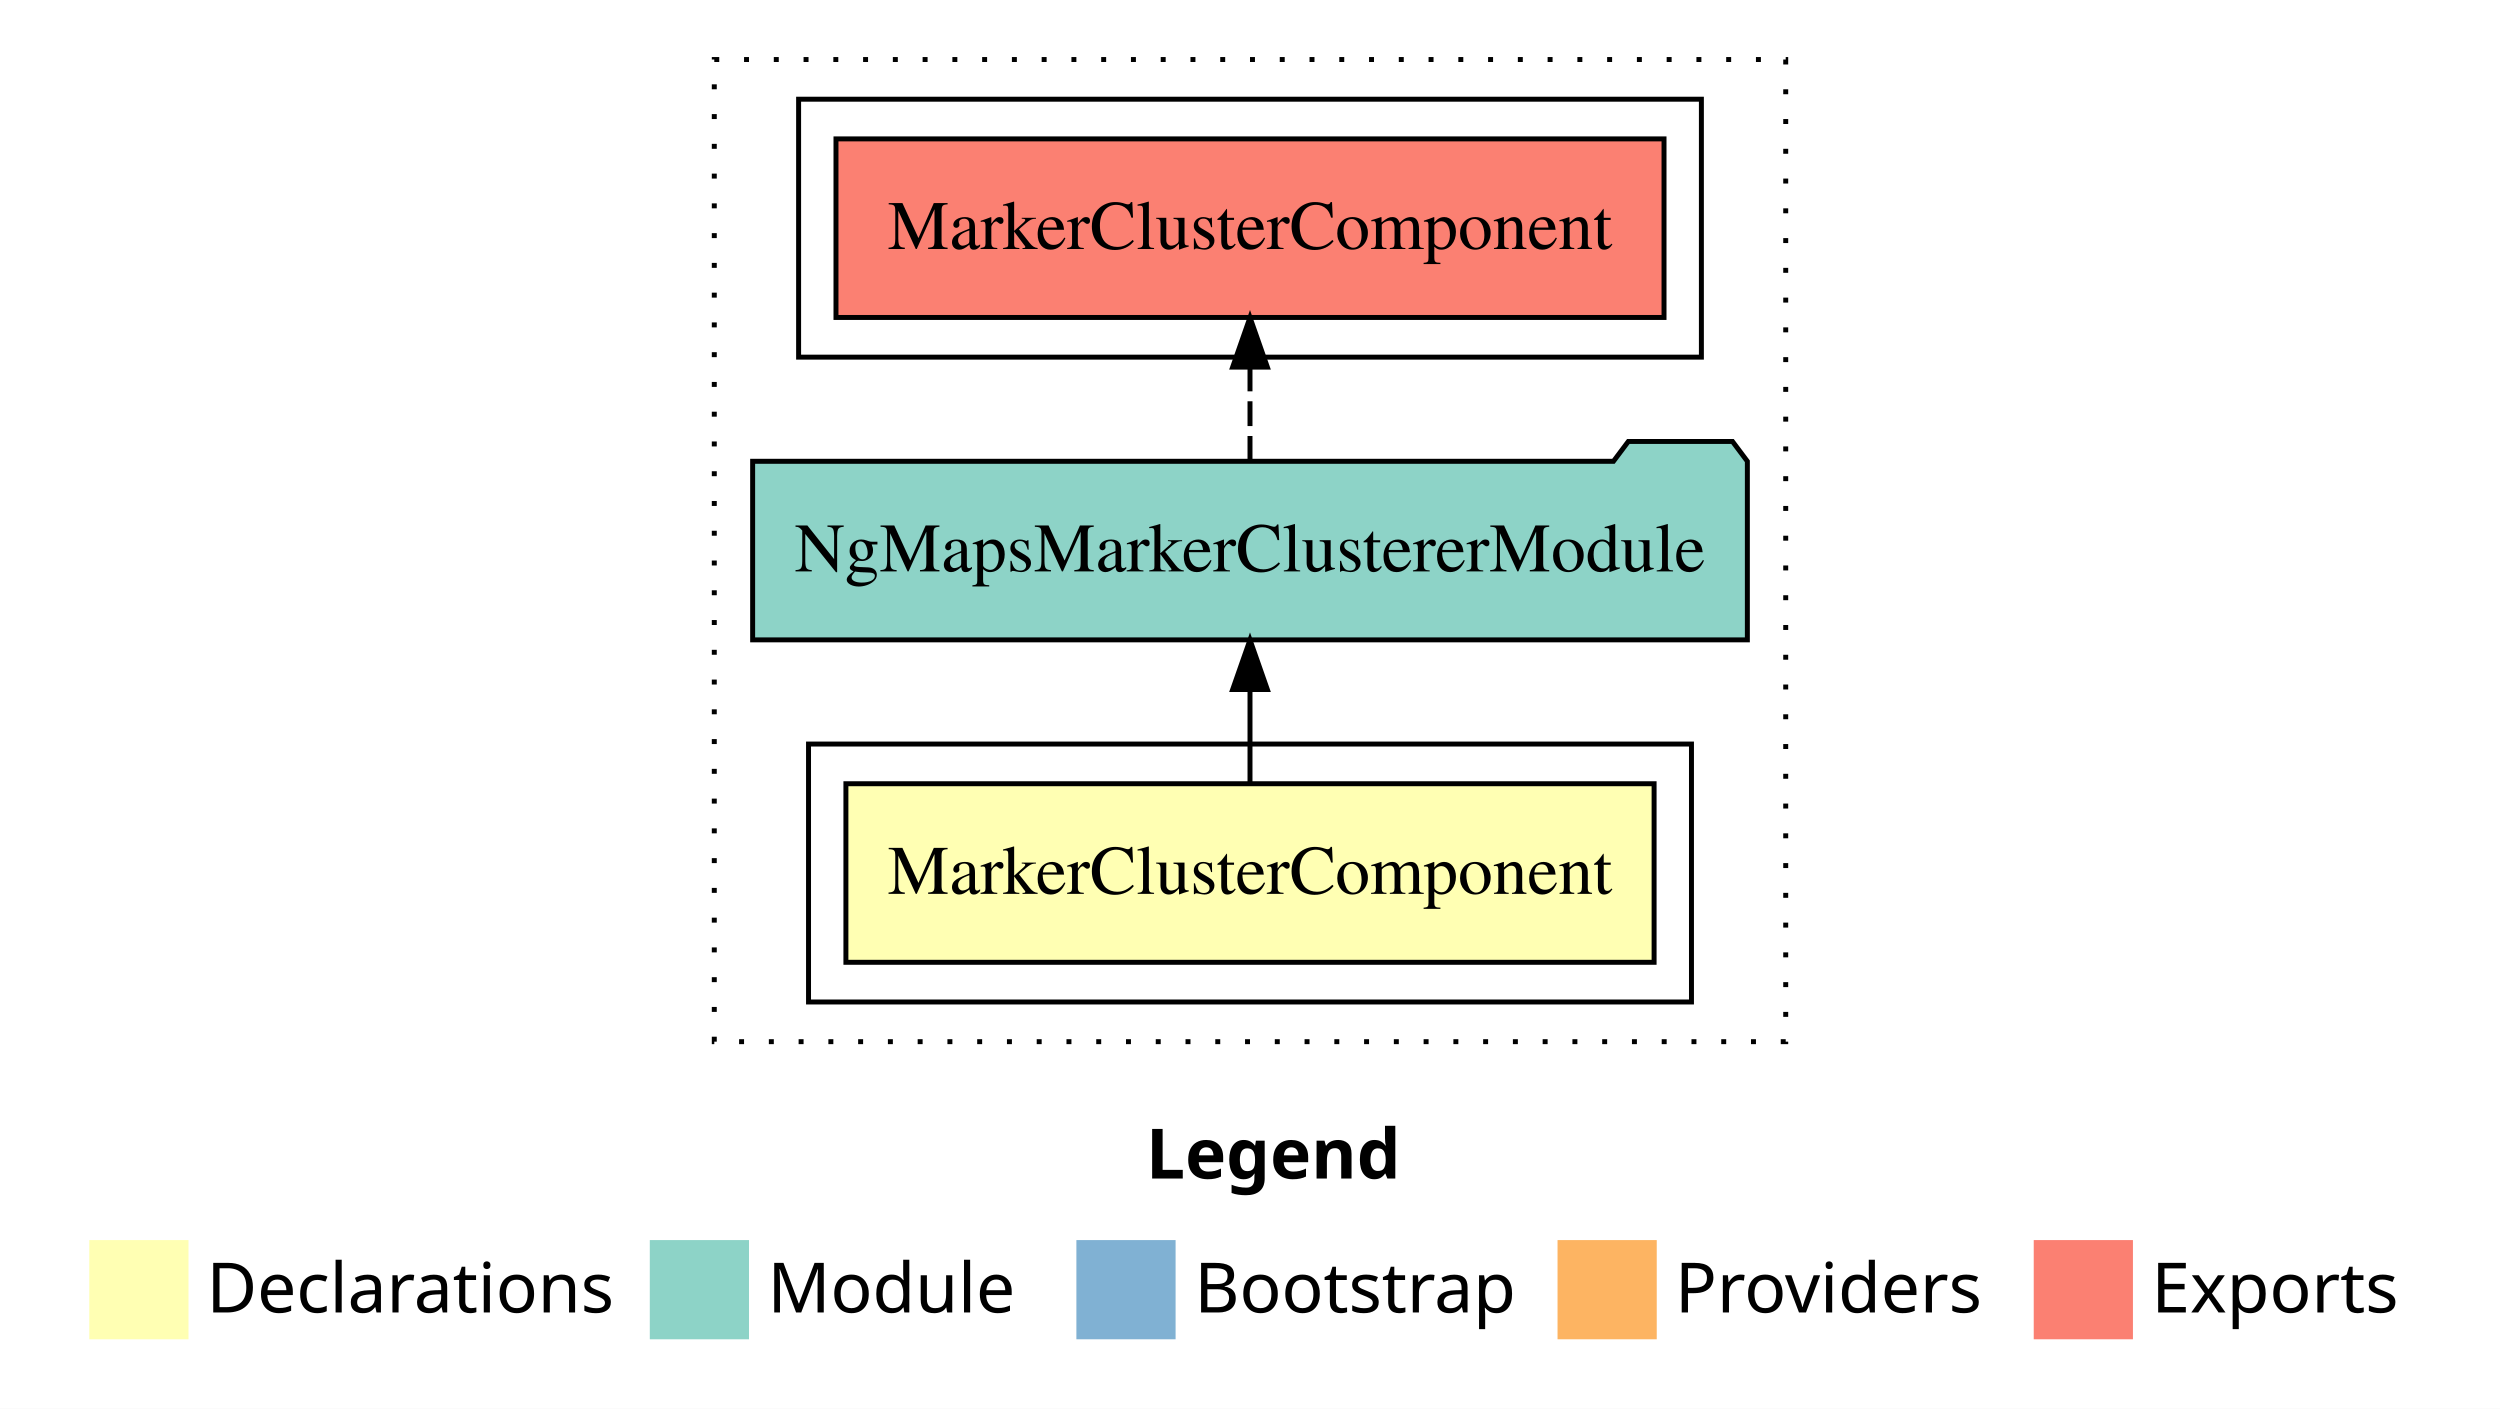
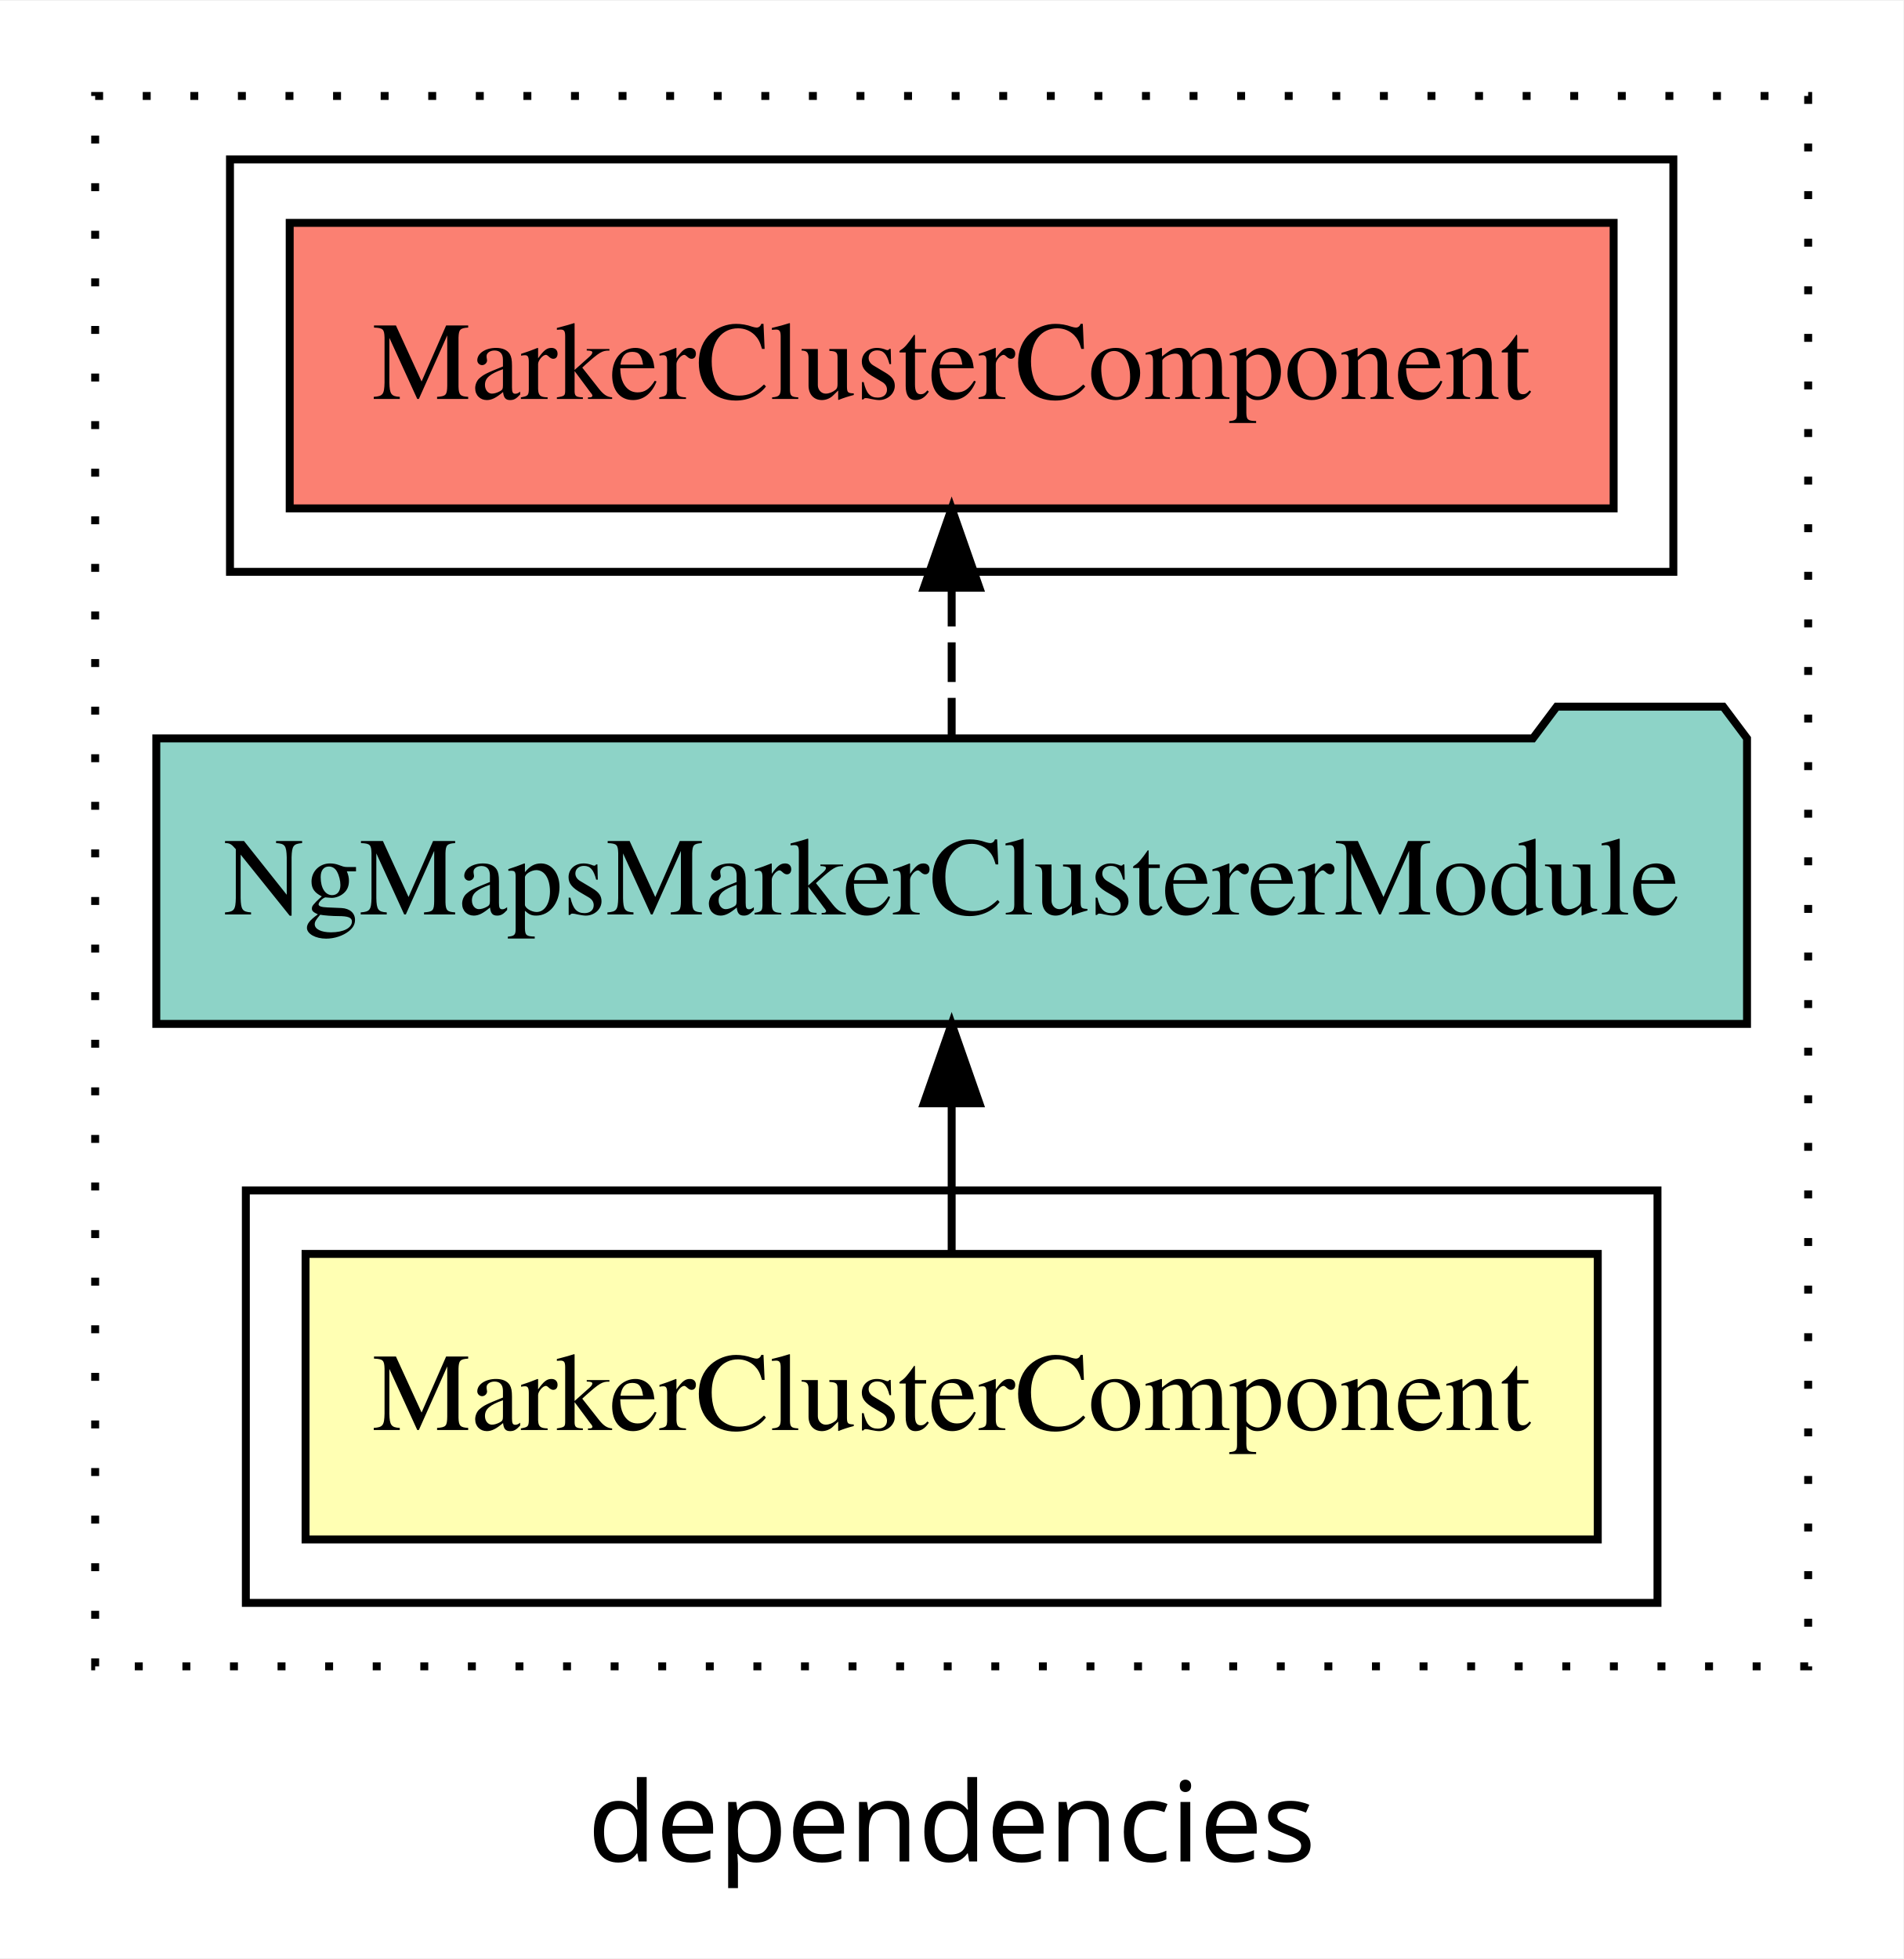
- <svg xmlns="http://www.w3.org/2000/svg" width="504pt" height="284pt" viewBox="0.00 0.00 504.00 284.00">
-   <g id="graph0" class="graph" transform="scale(1 1) rotate(0) translate(4 280)">
-     <polygon fill="#ffffff" stroke="transparent" points="-4,4 -4,-280 500,-280 500,4 -4,4" />
-     <text text-anchor="start" x="227.009" y="-42.4" font-family="sans-serif" font-weight="bold" font-size="14.00" fill="#000000">Legend</text>
-     <polygon fill="#ffffb3" stroke="transparent" points="14,-10 14,-30 34,-30 34,-10 14,-10" />
-     <text text-anchor="start" x="37.629" y="-15.4" font-family="sans-serif" font-size="14.00" fill="#000000">  Declarations</text>
-     <polygon fill="#8dd3c7" stroke="transparent" points="127,-10 127,-30 147,-30 147,-10 127,-10" />
-     <text text-anchor="start" x="150.725" y="-15.4" font-family="sans-serif" font-size="14.00" fill="#000000">  Module</text>
-     <polygon fill="#80b1d3" stroke="transparent" points="213,-10 213,-30 233,-30 233,-10 213,-10" />
-     <text text-anchor="start" x="236.781" y="-15.4" font-family="sans-serif" font-size="14.00" fill="#000000">  Bootstrap</text>
-     <polygon fill="#fdb462" stroke="transparent" points="310,-10 310,-30 330,-30 330,-10 310,-10" />
-     <text text-anchor="start" x="333.673" y="-15.4" font-family="sans-serif" font-size="14.00" fill="#000000">  Providers</text>
-     <polygon fill="#fb8072" stroke="transparent" points="406,-10 406,-30 426,-30 426,-10 406,-10" />
-     <text text-anchor="start" x="429.726" y="-15.4" font-family="sans-serif" font-size="14.00" fill="#000000">  Exports</text>
+ <svg xmlns="http://www.w3.org/2000/svg" width="240pt" height="247pt" viewBox="0.00 0.00 240.00 246.80">
+   <g id="graph0" class="graph" transform="scale(1 1) rotate(0) translate(4 242.8)">
+     <polygon fill="white" stroke="transparent" points="-4,4 -4,-242.8 236,-242.8 236,4 -4,4" />
+     <text text-anchor="middle" x="116" y="-8.2" font-family="sans-serif" font-size="14.00">dependencies</text>
    <g id="clust1" class="cluster">
-       <polygon fill="none" stroke="#000000" stroke-dasharray="1,5" points="140,-70 140,-268 356,-268 356,-70 140,-70" />
+       <polygon fill="none" stroke="black" stroke-dasharray="1,5" points="8,-32.8 8,-230.8 224,-230.8 224,-32.8 8,-32.8" />
    </g>
    <g id="clust2" class="cluster">
-       <polygon fill="none" stroke="#000000" points="159,-78 159,-130 337,-130 337,-78 159,-78" />
+       <polygon fill="none" stroke="black" points="27,-40.8 27,-92.8 205,-92.8 205,-40.8 27,-40.8" />
    </g>
    <g id="clust5" class="cluster">
-       <polygon fill="none" stroke="#000000" points="157,-208 157,-260 339,-260 339,-208 157,-208" />
+       <polygon fill="none" stroke="black" points="25,-170.8 25,-222.8 207,-222.8 207,-170.8 25,-170.8" />
    </g>
    <g id="node1" class="node">
-       <polygon fill="#ffffb3" stroke="#000000" points="329.465,-122 166.535,-122 166.535,-86 329.465,-86 329.465,-122" />
-       <text text-anchor="middle" x="248" y="-99.8" font-family="Times,serif" font-size="14.00" fill="#000000">MarkerClusterComponent</text>
+       <polygon fill="#ffffb3" stroke="black" points="197.47,-84.8 34.53,-84.8 34.53,-48.8 197.47,-48.8 197.47,-84.8" />
+       <text text-anchor="middle" x="116" y="-62.6" font-family="Times,serif" font-size="14.00">MarkerClusterComponent</text>
    </g>
    <g id="node2" class="node">
-       <polygon fill="#8dd3c7" stroke="#000000" points="348.268,-187 345.268,-191 324.268,-191 321.268,-187 147.732,-187 147.732,-151 348.268,-151 348.268,-187" />
-       <text text-anchor="middle" x="248" y="-164.8" font-family="Times,serif" font-size="14.00" fill="#000000">NgMapsMarkerClustererModule</text>
+       <polygon fill="#8dd3c7" stroke="black" points="216.29,-149.8 213.29,-153.8 192.29,-153.8 189.29,-149.8 15.71,-149.8 15.71,-113.8 216.29,-113.8 216.29,-149.8" />
+       <text text-anchor="middle" x="116" y="-127.6" font-family="Times,serif" font-size="14.00">NgMapsMarkerClustererModule</text>
    </g>
    <g id="edge1" class="edge">
-       <path fill="none" stroke="#000000" d="M248,-122.106C248,-122.106 248,-140.991 248,-140.991" />
-       <polygon fill="#000000" stroke="#000000" points="244.5,-140.991 248,-150.991 251.5,-140.991 244.5,-140.991" />
+       <path fill="none" stroke="black" d="M116,-84.91C116,-84.91 116,-103.79 116,-103.79" />
+       <polygon fill="black" stroke="black" points="112.5,-103.79 116,-113.79 119.5,-103.79 112.5,-103.79" />
    </g>
    <g id="node3" class="node">
-       <polygon fill="#fb8072" stroke="#000000" points="331.466,-252 164.534,-252 164.534,-216 331.466,-216 331.466,-252" />
-       <text text-anchor="middle" x="248" y="-229.8" font-family="Times,serif" font-size="14.00" fill="#000000">MarkerClusterComponent </text>
+       <polygon fill="#fb8072" stroke="black" points="199.47,-214.8 32.53,-214.8 32.53,-178.8 199.47,-178.8 199.47,-214.8" />
+       <text text-anchor="middle" x="116" y="-192.6" font-family="Times,serif" font-size="14.00">MarkerClusterComponent </text>
    </g>
    <g id="edge2" class="edge">
-       <path fill="none" stroke="#000000" stroke-dasharray="5,2" d="M248,-187.106C248,-187.106 248,-205.991 248,-205.991" />
-       <polygon fill="#000000" stroke="#000000" points="244.5,-205.991 248,-215.991 251.5,-205.991 244.5,-205.991" />
+       <path fill="none" stroke="black" stroke-dasharray="5,2" d="M116,-149.91C116,-149.91 116,-168.79 116,-168.79" />
+       <polygon fill="black" stroke="black" points="112.5,-168.79 116,-178.79 119.5,-168.79 112.5,-168.79" />
    </g>
  </g>
</svg>
